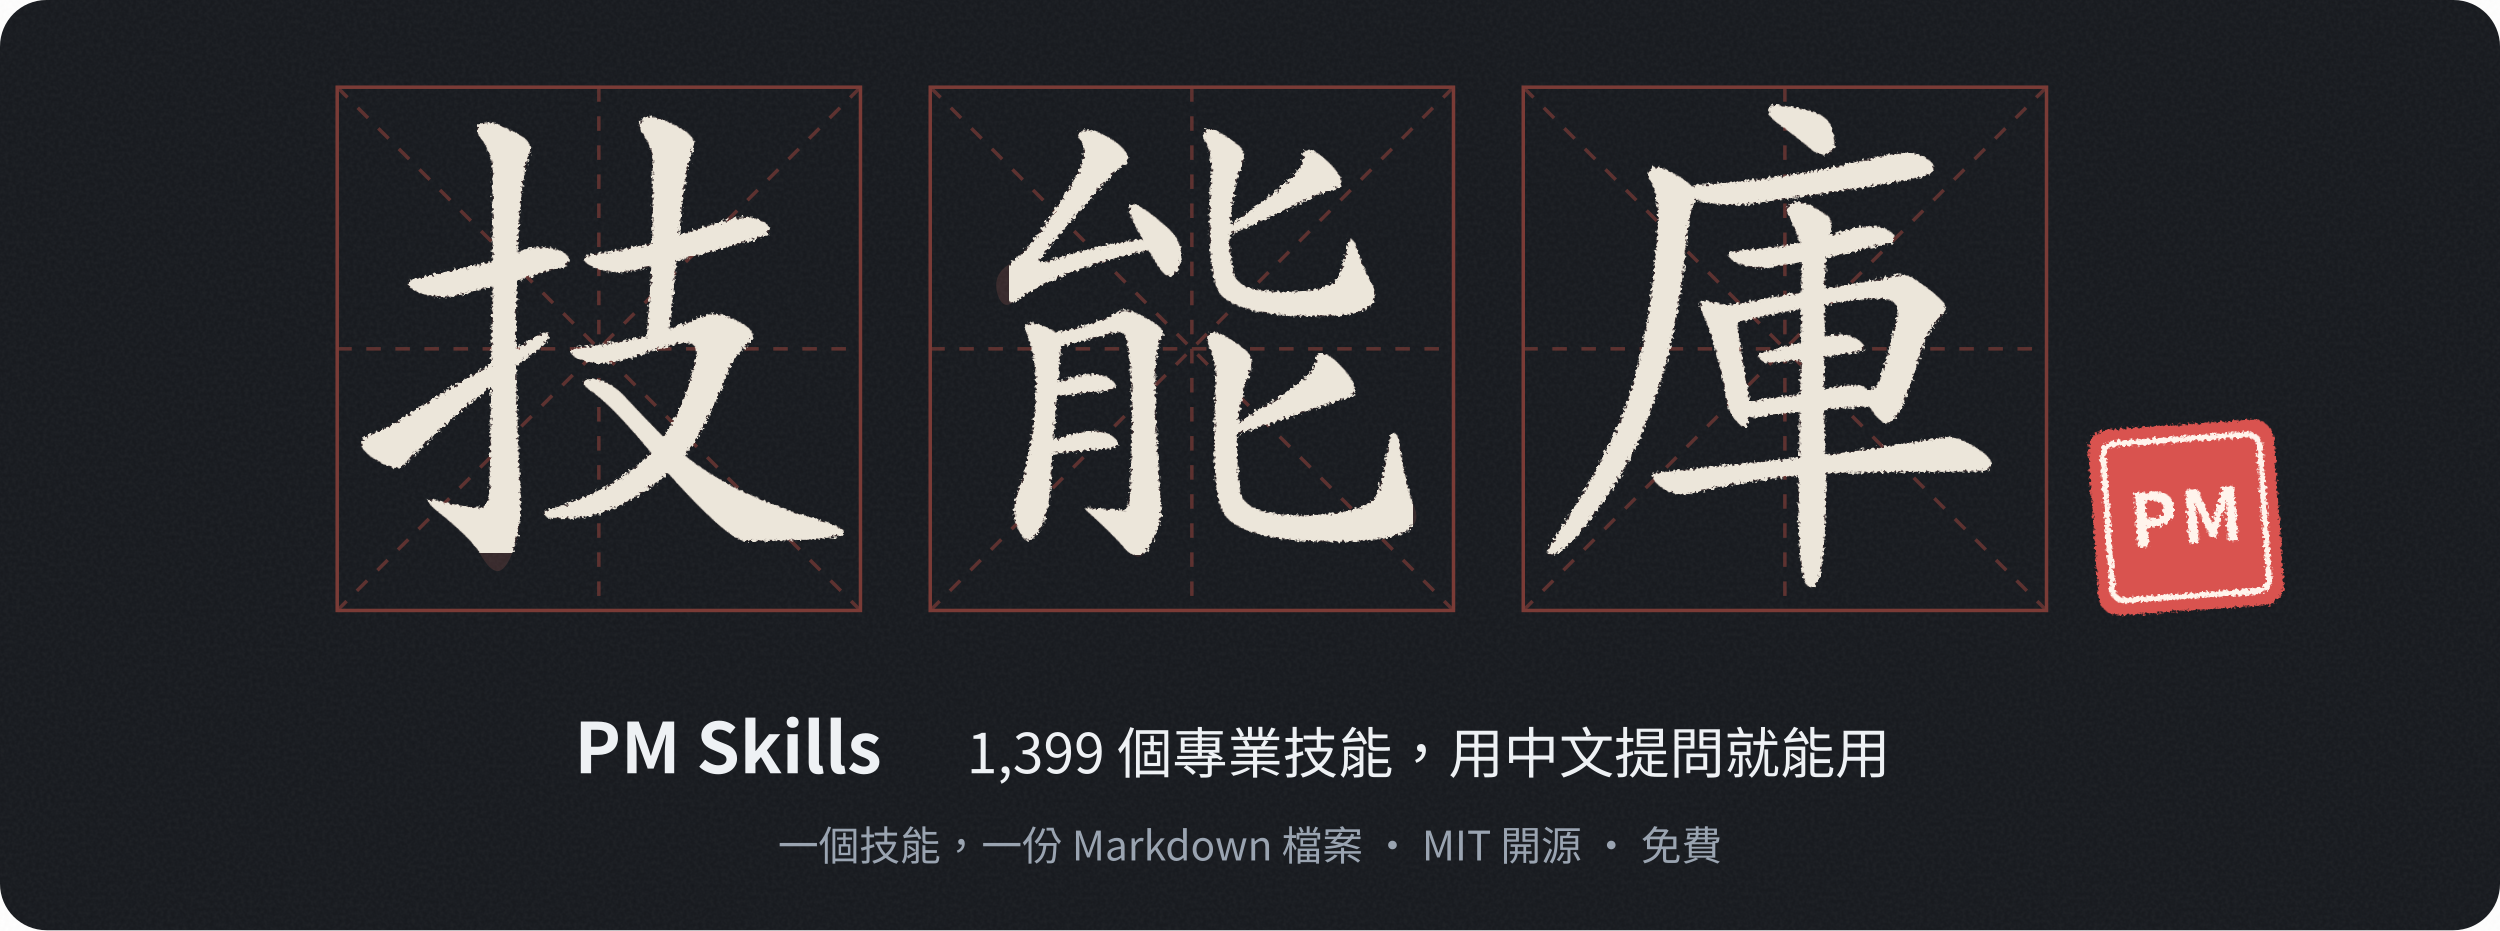
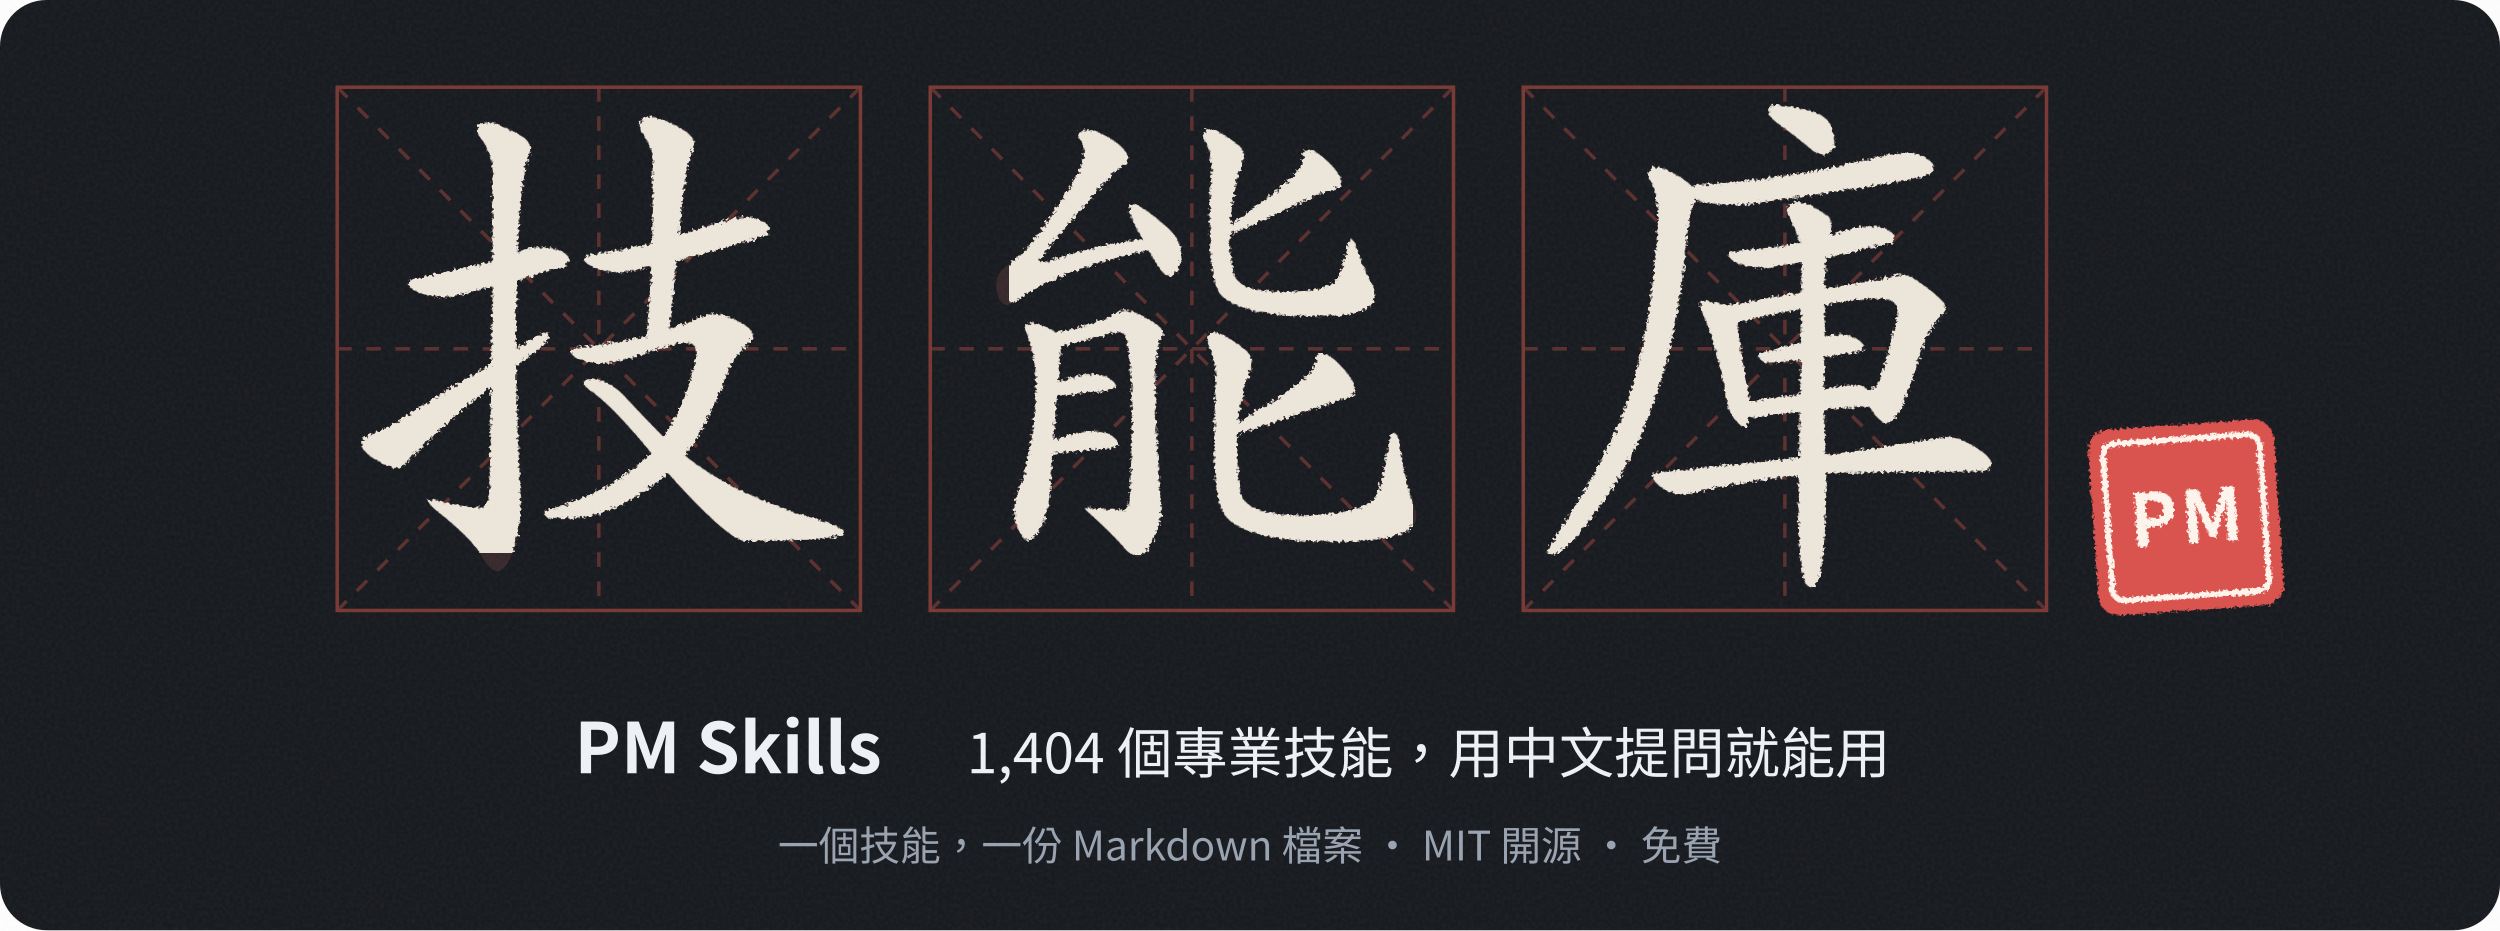
- <svg xmlns="http://www.w3.org/2000/svg" width="860" height="320" viewBox="0 0 860 320" role="img" aria-label="書法動畫：「技能庫」三個字一筆一畫寫出來，最後蓋上 PM 印章。PM Skills，1,399 個專業技能，用中文提問就能用">
+ <svg xmlns="http://www.w3.org/2000/svg" width="860" height="320" viewBox="0 0 860 320" role="img" aria-label="書法動畫：「技能庫」三個字一筆一畫寫出來，最後蓋上 PM 印章。PM Skills，1,404 個專業技能，用中文提問就能用">
  <style>
text{font-family:"PingFang TC","Noto Sans CJK TC","Microsoft JhengHei",sans-serif}
@keyframes k0{0%,2.86%{stroke-dashoffset:302;opacity:0}2.93%{opacity:1}4.00%,91.43%{stroke-dashoffset:0;opacity:1}96.43%,100%{stroke-dashoffset:0;opacity:0}}.k0{animation:k0 14s infinite;stroke-dasharray:298 898;stroke-dashoffset:0}
@keyframes k1{0%,4.43%{stroke-dashoffset:946;opacity:0}4.50%{opacity:1}7.23%,91.43%{stroke-dashoffset:0;opacity:1}96.43%,100%{stroke-dashoffset:0;opacity:0}}.k1{animation:k1 14s infinite;stroke-dasharray:942 1542;stroke-dashoffset:0}
@keyframes k2{0%,7.66%{stroke-dashoffset:420;opacity:0}7.73%{opacity:1}8.90%,91.43%{stroke-dashoffset:0;opacity:1}96.43%,100%{stroke-dashoffset:0;opacity:0}}.k2{animation:k2 14s infinite;stroke-dasharray:416 1016;stroke-dashoffset:0}
@keyframes k3{0%,9.33%{stroke-dashoffset:349;opacity:0}9.40%{opacity:1}10.47%,91.43%{stroke-dashoffset:0;opacity:1}96.43%,100%{stroke-dashoffset:0;opacity:0}}.k3{animation:k3 14s infinite;stroke-dasharray:345 945;stroke-dashoffset:0}
@keyframes k4{0%,10.90%{stroke-dashoffset:436;opacity:0}10.97%{opacity:1}12.18%,91.43%{stroke-dashoffset:0;opacity:1}96.43%,100%{stroke-dashoffset:0;opacity:0}}.k4{animation:k4 14s infinite;stroke-dasharray:432 1032;stroke-dashoffset:0}
@keyframes k5{0%,12.61%{stroke-dashoffset:806;opacity:0}12.68%{opacity:1}15.00%,91.43%{stroke-dashoffset:0;opacity:1}96.43%,100%{stroke-dashoffset:0;opacity:0}}.k5{animation:k5 14s infinite;stroke-dasharray:802 1402;stroke-dashoffset:0}
@keyframes k6{0%,15.43%{stroke-dashoffset:606;opacity:0}15.50%{opacity:1}17.22%,91.43%{stroke-dashoffset:0;opacity:1}96.43%,100%{stroke-dashoffset:0;opacity:0}}.k6{animation:k6 14s infinite;stroke-dasharray:602 1202;stroke-dashoffset:0}
@keyframes k7{0%,19.43%{stroke-dashoffset:570;opacity:0}19.51%{opacity:1}21.12%,91.43%{stroke-dashoffset:0;opacity:1}96.43%,100%{stroke-dashoffset:0;opacity:0}}.k7{animation:k7 14s infinite;stroke-dasharray:566 1166;stroke-dashoffset:0}
@keyframes k8{0%,21.55%{stroke-dashoffset:143;opacity:0}21.62%{opacity:1}22.69%,91.43%{stroke-dashoffset:0;opacity:1}96.43%,100%{stroke-dashoffset:0;opacity:0}}.k8{animation:k8 14s infinite;stroke-dasharray:139 739;stroke-dashoffset:0}
@keyframes k9{0%,23.12%{stroke-dashoffset:422;opacity:0}23.19%{opacity:1}24.36%,91.43%{stroke-dashoffset:0;opacity:1}96.43%,100%{stroke-dashoffset:0;opacity:0}}.k9{animation:k9 14s infinite;stroke-dasharray:418 1018;stroke-dashoffset:0}
@keyframes k10{0%,24.79%{stroke-dashoffset:658;opacity:0}24.86%{opacity:1}26.74%,91.43%{stroke-dashoffset:0;opacity:1}96.43%,100%{stroke-dashoffset:0;opacity:0}}.k10{animation:k10 14s infinite;stroke-dasharray:654 1254;stroke-dashoffset:0}
@keyframes k11{0%,27.17%{stroke-dashoffset:109;opacity:0}27.24%{opacity:1}28.31%,91.43%{stroke-dashoffset:0;opacity:1}96.43%,100%{stroke-dashoffset:0;opacity:0}}.k11{animation:k11 14s infinite;stroke-dasharray:105 705;stroke-dashoffset:0}
@keyframes k12{0%,28.74%{stroke-dashoffset:122;opacity:0}28.81%{opacity:1}29.88%,91.43%{stroke-dashoffset:0;opacity:1}96.43%,100%{stroke-dashoffset:0;opacity:0}}.k12{animation:k12 14s infinite;stroke-dasharray:118 718;stroke-dashoffset:0}
@keyframes k13{0%,30.31%{stroke-dashoffset:250;opacity:0}30.38%{opacity:1}31.45%,91.43%{stroke-dashoffset:0;opacity:1}96.43%,100%{stroke-dashoffset:0;opacity:0}}.k13{animation:k13 14s infinite;stroke-dasharray:246 846;stroke-dashoffset:0}
@keyframes k14{0%,31.88%{stroke-dashoffset:667;opacity:0}31.95%{opacity:1}33.85%,91.43%{stroke-dashoffset:0;opacity:1}96.43%,100%{stroke-dashoffset:0;opacity:0}}.k14{animation:k14 14s infinite;stroke-dasharray:663 1263;stroke-dashoffset:0}
@keyframes k15{0%,34.28%{stroke-dashoffset:252;opacity:0}34.35%{opacity:1}35.43%,91.43%{stroke-dashoffset:0;opacity:1}96.43%,100%{stroke-dashoffset:0;opacity:0}}.k15{animation:k15 14s infinite;stroke-dasharray:248 848;stroke-dashoffset:0}
@keyframes k16{0%,35.85%{stroke-dashoffset:817;opacity:0}35.93%{opacity:1}38.27%,91.43%{stroke-dashoffset:0;opacity:1}96.43%,100%{stroke-dashoffset:0;opacity:0}}.k16{animation:k16 14s infinite;stroke-dasharray:813 1413;stroke-dashoffset:0}
@keyframes k17{0%,40.49%{stroke-dashoffset:128;opacity:0}40.56%{opacity:1}41.63%,91.43%{stroke-dashoffset:0;opacity:1}96.43%,100%{stroke-dashoffset:0;opacity:0}}.k17{animation:k17 14s infinite;stroke-dasharray:124 724;stroke-dashoffset:0}
@keyframes k18{0%,42.06%{stroke-dashoffset:464;opacity:0}42.13%{opacity:1}43.43%,91.43%{stroke-dashoffset:0;opacity:1}96.43%,100%{stroke-dashoffset:0;opacity:0}}.k18{animation:k18 14s infinite;stroke-dasharray:460 1060;stroke-dashoffset:0}
@keyframes k19{0%,43.86%{stroke-dashoffset:810;opacity:0}43.93%{opacity:1}46.26%,91.43%{stroke-dashoffset:0;opacity:1}96.43%,100%{stroke-dashoffset:0;opacity:0}}.k19{animation:k19 14s infinite;stroke-dasharray:806 1406;stroke-dashoffset:0}
@keyframes k20{0%,46.68%{stroke-dashoffset:315;opacity:0}46.76%{opacity:1}47.83%,91.43%{stroke-dashoffset:0;opacity:1}96.43%,100%{stroke-dashoffset:0;opacity:0}}.k20{animation:k20 14s infinite;stroke-dasharray:311 911;stroke-dashoffset:0}
@keyframes k21{0%,48.26%{stroke-dashoffset:245;opacity:0}48.33%{opacity:1}49.40%,91.43%{stroke-dashoffset:0;opacity:1}96.43%,100%{stroke-dashoffset:0;opacity:0}}.k21{animation:k21 14s infinite;stroke-dasharray:241 841;stroke-dashoffset:0}
@keyframes k22{0%,49.83%{stroke-dashoffset:621;opacity:0}49.90%{opacity:1}51.66%,91.43%{stroke-dashoffset:0;opacity:1}96.43%,100%{stroke-dashoffset:0;opacity:0}}.k22{animation:k22 14s infinite;stroke-dasharray:617 1217;stroke-dashoffset:0}
@keyframes k23{0%,52.09%{stroke-dashoffset:194;opacity:0}52.16%{opacity:1}53.24%,91.43%{stroke-dashoffset:0;opacity:1}96.43%,100%{stroke-dashoffset:0;opacity:0}}.k23{animation:k23 14s infinite;stroke-dasharray:190 790;stroke-dashoffset:0}
@keyframes k24{0%,53.66%{stroke-dashoffset:234;opacity:0}53.74%{opacity:1}54.81%,91.43%{stroke-dashoffset:0;opacity:1}96.43%,100%{stroke-dashoffset:0;opacity:0}}.k24{animation:k24 14s infinite;stroke-dasharray:230 830;stroke-dashoffset:0}
@keyframes k25{0%,55.24%{stroke-dashoffset:651;opacity:0}55.31%{opacity:1}57.16%,91.43%{stroke-dashoffset:0;opacity:1}96.43%,100%{stroke-dashoffset:0;opacity:0}}.k25{animation:k25 14s infinite;stroke-dasharray:647 1247;stroke-dashoffset:0}
@keyframes k26{0%,57.59%{stroke-dashoffset:751;opacity:0}57.66%{opacity:1}59.81%,91.43%{stroke-dashoffset:0;opacity:1}96.43%,100%{stroke-dashoffset:0;opacity:0}}.k26{animation:k26 14s infinite;stroke-dasharray:747 1347;stroke-dashoffset:0}
@keyframes seal{0%,63.10%{opacity:0;transform:scale(1.35)}65.60%{opacity:1;transform:scale(.96)}67.03%,91.43%{opacity:1;transform:scale(1)}96.43%,100%{opacity:0;transform:scale(1)}}.seal{animation:seal 14s infinite;transform-box:fill-box;transform-origin:center}
@media (prefers-reduced-motion: reduce){[class]{animation:none!important}}
</style>
  <defs>
    <filter id="brush" x="-5%" y="-5%" width="110%" height="110%">
      <feTurbulence type="fractalNoise" baseFrequency=".9" numOctaves="2" seed="7" result="n" />
      <feDisplacementMap in="SourceGraphic" in2="n" scale="2.2" />
    </filter>
    <filter id="grain">
      <feTurbulence type="fractalNoise" baseFrequency=".75" numOctaves="2" seed="3" />
      <feColorMatrix values="0 0 0 0 .5  0 0 0 0 .45  0 0 0 0 .4  0 0 0 .07 0" />
    </filter>
    <clipPath id="c0">
      <path d="M 352 522 Q 445 549 448 551 Q 457 560 452 568 Q 445 580 414 586 Q 383 590 353 577 L 304 559 Q 163 528 160 526 Q 123 519 150 503 Q 195 479 254 497 Q 276 504 304 510 L 352 522 Z" />
    </clipPath>
    <clipPath id="c1">
      <path d="M 301 315 Q 300 224 298 112 Q 298 87 284 78 Q 280 74 209 87 Q 176 99 179 89 Q 180 82 200 67 Q 263 16 279 -12 Q 298 -46 313 -47 Q 328 -48 342 -13 Q 361 33 359 106 Q 352 230 350 354 L 350 387 Q 349 454 352 522 L 353 577 Q 359 718 374 765 Q 392 795 336 817 Q 302 836 283 829 Q 265 822 281 800 Q 303 772 304 738 Q 305 719 304 559 L 304 510 Q 303 444 301 358 L 301 315 Z" />
    </clipPath>
    <clipPath id="c2">
      <path d="M 301 358 Q 205 303 123 249 Q 87 227 63 220 Q 50 213 47 204 Q 46 194 62 180 Q 83 164 108 156 Q 124 152 135 165 Q 193 228 301 315 L 350 354 Q 365 367 381 378 Q 403 391 412 407 Q 419 422 408 420 Q 395 420 350 387 L 301 358 Z" />
    </clipPath>
    <clipPath id="c3">
      <path d="M 664 560 Q 833 605 840 611 Q 849 620 844 628 Q 837 640 806 646 Q 779 649 669 610 L 616 595 Q 564 583 504 574 Q 467 567 495 551 Q 540 527 604 547 Q 608 548 615 549 L 664 560 Z" />
    </clipPath>
    <clipPath id="c4">
      <path d="M 650 427 Q 657 496 664 560 L 669 610 Q 679 733 698 787 Q 702 797 682 814 Q 646 836 621 841 Q 605 845 596 836 Q 587 829 596 813 Q 618 779 617 755 Q 618 679 616 595 L 615 549 Q 611 485 606 413 C 604 383 647 397 650 427 Z" />
    </clipPath>
    <clipPath id="c5">
      <path d="M 679 180 Q 716 219 765 344 Q 778 375 801 395 Q 822 413 807 427 Q 794 440 759 453 Q 734 462 703 446 Q 678 437 650 427 L 606 413 Q 555 401 479 392 Q 464 391 459 383 Q 455 376 475 367 Q 515 352 568 369 Q 665 400 684 400 Q 709 397 702 371 Q 680 272 638 216 L 614 185 Q 548 113 413 73 Q 397 69 410 59 Q 417 55 462 57 Q 555 64 647 145 L 679 180 Z" />
    </clipPath>
    <clipPath id="c6">
      <path d="M 647 145 Q 761 18 796 12 Q 911 12 957 18 Q 994 22 991 32 Q 988 41 896 67 Q 754 118 682 178 Q 679 179 679 180 L 638 216 Q 604 250 568 289 Q 534 328 501 328 Q 485 329 481 324 Q 480 318 493 308 Q 536 280 614 185 L 647 145 Z" />
    </clipPath>
    <clipPath id="c7">
      <path d="M 415 603 Q 327 591 225 558 Q 209 554 217 566 Q 233 590 282 646 Q 357 733 372 743 Q 381 750 386 757 Q 390 770 371 786 Q 337 813 311 816 Q 298 817 291 811 Q 287 804 295 795 Q 310 774 286 727 Q 208 594 157 555 Q 120 534 132 494 Q 139 473 151 474 Q 157 475 171 484 Q 249 539 400 575 Q 412 578 421 579 Q 422 580 428 580 C 458 585 445 607 415 603 Z" />
    </clipPath>
    <clipPath id="c8">
      <path d="M 428 580 Q 452 535 464 531 Q 473 528 481 537 Q 490 547 491 575 Q 492 596 469 621 Q 412 672 396 671 Q 392 670 389 658 Q 388 652 415 603 L 428 580 Z" />
    </clipPath>
    <clipPath id="c9">
      <path d="M 241 210 Q 244 259 248 296 L 250 322 Q 253 370 256 387 Q 256 391 256 393 C 258 412 258 412 245 420 Q 244 423 240 424 Q 212 439 195 438 Q 182 434 187 423 Q 230 324 181 134 Q 148 64 180 22 Q 186 9 196 14 Q 238 41 238 175 Q 238 179 239 183 L 241 210 Z" />
    </clipPath>
    <clipPath id="c10">
      <path d="M 256 393 Q 262 394 269 397 Q 314 407 359 419 Q 377 423 381 415 Q 402 352 391 105 Q 388 83 382 72 Q 381 72 322 75 Q 303 81 305 72 Q 350 32 376 3 Q 388 -13 402 -18 Q 409 -22 418 -13 Q 454 33 452 81 Q 430 366 450 404 Q 460 420 450 430 Q 431 446 398 460 Q 382 467 368 460 Q 320 433 245 420 C 216 414 227 385 256 393 Z" />
    </clipPath>
    <clipPath id="c11">
      <path d="M 248 296 Q 249 296 254 296 Q 308 303 348 306 Q 369 310 361 321 Q 351 334 329 338 Q 298 342 250 322 C 222 311 218 296 248 296 Z" />
    </clipPath>
    <clipPath id="c12">
      <path d="M 239 183 Q 240 183 245 183 Q 306 190 351 193 Q 373 197 365 209 Q 355 222 331 227 Q 307 231 241 210 C 212 201 209 183 239 183 Z" />
    </clipPath>
    <clipPath id="c13">
      <path d="M 586 611 Q 622 626 744 683 Q 765 693 788 699 Q 810 705 803 723 Q 794 741 773 759 Q 754 777 741 776 Q 728 777 730 764 Q 730 733 658 682 Q 624 657 587 630 C 563 612 558 599 586 611 Z" />
    </clipPath>
    <clipPath id="c14">
      <path d="M 867 511 Q 851 536 835 584 Q 832 597 825 602 Q 818 606 816 587 Q 803 532 794 521 Q 776 500 685 499 Q 637 502 617 510 Q 599 520 596 532 Q 587 556 586 611 L 587 630 Q 593 708 609 744 Q 621 771 603 787 Q 558 821 544 818 Q 531 814 537 797 Q 555 763 549 713 Q 540 530 568 495 Q 583 474 642 461 Q 687 452 759 452 Q 825 452 851 465 Q 879 481 867 511 Z" />
    </clipPath>
    <clipPath id="c15">
      <path d="M 600 221 Q 705 255 812 291 Q 836 295 830 315 Q 823 336 801 357 Q 782 378 768 378 Q 755 381 755 366 Q 752 336 672 286 Q 638 267 603 243 C 578 226 571 212 600 221 Z" />
    </clipPath>
    <clipPath id="c16">
      <path d="M 948 77 Q 930 123 919 201 Q 918 217 910 222 Q 901 226 898 207 Q 882 110 868 94 Q 837 64 726 62 Q 663 63 637 75 Q 613 87 608 103 Q 601 125 600 221 L 603 243 Q 609 307 624 338 Q 637 368 618 385 Q 569 424 552 420 Q 537 414 544 397 Q 563 360 558 304 Q 549 99 575 65 Q 596 32 673 19 Q 728 9 818 11 Q 897 14 930 30 Q 960 46 948 77 Z" />
    </clipPath>
    <clipPath id="c17">
      <path d="M 515 817 Q 539 799 564 778 Q 579 766 594 769 Q 604 770 609 784 Q 612 800 600 828 Q 588 855 506 864 Q 490 867 484 863 Q 480 859 482 846 Q 486 836 515 817 Z" />
    </clipPath>
    <clipPath id="c18">
      <path d="M 337 680 Q 386 665 446 672 Q 776 717 797 731 Q 807 738 802 748 Q 796 761 767 770 Q 736 777 630 748 Q 467 715 340 709 Q 334 709 330 706 C 301 699 308 688 337 680 Z" />
    </clipPath>
    <clipPath id="c19">
      <path d="M 330 706 Q 314 722 286 735 Q 267 747 253 742 Q 240 735 247 720 Q 269 689 262 606 Q 261 597 260 586 Q 245 393 194 258 Q 152 155 56 8 Q 50 1 48 -5 Q 45 -17 56 -15 Q 95 -9 191 141 Q 203 163 215 186 Q 293 345 315 557 Q 324 657 337 680 C 342 696 342 696 330 706 Z" />
    </clipPath>
    <clipPath id="c20">
      <path d="M 593 566 Q 720 596 722 596 Q 729 603 726 610 Q 720 620 696 627 Q 669 633 600 610 L 542 595 Q 484 585 420 580 Q 389 576 411 560 Q 450 539 497 550 Q 519 554 545 558 L 593 566 Z" />
    </clipPath>
    <clipPath id="c21">
      <path d="M 396 473 Q 386 477 364 481 Q 352 484 349 479 Q 342 473 351 457 Q 379 396 396 297 Q 399 267 416 248 Q 434 226 439 241 Q 440 248 442 255 L 442 285 Q 441 295 440 306 Q 422 406 419 439 Q 418 440 420 440 C 421 465 421 465 396 473 Z" />
    </clipPath>
    <clipPath id="c22">
      <path d="M 677 275 Q 690 253 704 245 Q 714 236 732 257 Q 747 279 783 396 Q 793 427 819 452 Q 832 465 822 479 Q 806 498 764 526 Q 743 536 728 532 Q 694 522 645 515 Q 620 511 590 506 L 544 498 Q 525 497 506 492 Q 445 480 396 473 C 366 469 391 433 420 440 Q 469 453 544 466 L 590 474 Q 702 495 724 480 Q 737 470 732 452 Q 705 340 695 322 Q 689 310 673 307 C 659 300 660 300 677 275 Z" />
    </clipPath>
    <clipPath id="c23">
      <path d="M 589 372 Q 622 378 651 381 Q 673 385 665 397 Q 655 410 631 415 Q 615 418 590 412 L 544 400 Q 502 390 467 380 Q 451 377 470 362 Q 476 359 543 366 L 589 372 Z" />
    </clipPath>
    <clipPath id="c24">
      <path d="M 589 269 Q 628 273 677 275 C 706 276 695 286 673 307 Q 672 310 668 312 Q 647 324 589 308 L 542 299 Q 487 292 442 285 C 412 280 412 260 442 255 Q 452 252 464 255 Q 494 261 541 265 L 589 269 Z" />
    </clipPath>
    <clipPath id="c25">
      <path d="M 593 144 Q 636 147 889 148 Q 908 148 914 156 Q 920 168 904 182 Q 853 222 814 214 Q 730 199 591 180 L 540 175 Q 413 162 265 146 Q 244 145 259 127 Q 272 112 291 107 Q 312 101 328 105 Q 424 129 533 139 Q 534 140 539 139 L 593 144 Z" />
    </clipPath>
    <clipPath id="c26">
      <path d="M 539 139 Q 536 -47 554 -73 Q 560 -80 567 -78 Q 583 -68 587 -13 Q 594 66 593 144 L 591 180 Q 590 213 589 269 L 589 308 Q 589 338 589 372 L 590 412 Q 590 442 590 474 L 590 506 Q 590 536 593 566 L 600 610 Q 601 617 603 625 Q 606 643 592 651 Q 561 672 547 674 Q 535 678 520 670 Q 511 663 519 652 Q 540 601 542 595 L 545 558 Q 545 530 544 498 L 544 466 Q 544 435 544 400 L 543 366 Q 542 335 542 299 L 541 265 Q 540 223 540 175 L 539 139 Z" />
    </clipPath>
  </defs>
  <rect width="860" height="320" rx="16" fill="#15181d" />
  <rect width="860" height="320" rx="16" filter="url(#grain)" />
  <g stroke="#7a3b36" fill="none" stroke-width="1.2">
    <rect x="116" y="30" width="180" height="180" />
    <path d="M116 120h180M206 30v180M116 30l180 180M296 30l-180 180" stroke-dasharray="5 5" opacity=".7" />
  </g>
  <g transform="matrix(0.17578 0 0 -0.17578 116 188.20)" fill="#e07a6c" opacity=".16">
    <path d="M 352 522 Q 445 549 448 551 Q 457 560 452 568 Q 445 580 414 586 Q 383 590 353 577 L 304 559 Q 163 528 160 526 Q 123 519 150 503 Q 195 479 254 497 Q 276 504 304 510 L 352 522 Z" />
    <path d="M 301 315 Q 300 224 298 112 Q 298 87 284 78 Q 280 74 209 87 Q 176 99 179 89 Q 180 82 200 67 Q 263 16 279 -12 Q 298 -46 313 -47 Q 328 -48 342 -13 Q 361 33 359 106 Q 352 230 350 354 L 350 387 Q 349 454 352 522 L 353 577 Q 359 718 374 765 Q 392 795 336 817 Q 302 836 283 829 Q 265 822 281 800 Q 303 772 304 738 Q 305 719 304 559 L 304 510 Q 303 444 301 358 L 301 315 Z" />
    <path d="M 301 358 Q 205 303 123 249 Q 87 227 63 220 Q 50 213 47 204 Q 46 194 62 180 Q 83 164 108 156 Q 124 152 135 165 Q 193 228 301 315 L 350 354 Q 365 367 381 378 Q 403 391 412 407 Q 419 422 408 420 Q 395 420 350 387 L 301 358 Z" />
    <path d="M 664 560 Q 833 605 840 611 Q 849 620 844 628 Q 837 640 806 646 Q 779 649 669 610 L 616 595 Q 564 583 504 574 Q 467 567 495 551 Q 540 527 604 547 Q 608 548 615 549 L 664 560 Z" />
    <path d="M 650 427 Q 657 496 664 560 L 669 610 Q 679 733 698 787 Q 702 797 682 814 Q 646 836 621 841 Q 605 845 596 836 Q 587 829 596 813 Q 618 779 617 755 Q 618 679 616 595 L 615 549 Q 611 485 606 413 C 604 383 647 397 650 427 Z" />
    <path d="M 679 180 Q 716 219 765 344 Q 778 375 801 395 Q 822 413 807 427 Q 794 440 759 453 Q 734 462 703 446 Q 678 437 650 427 L 606 413 Q 555 401 479 392 Q 464 391 459 383 Q 455 376 475 367 Q 515 352 568 369 Q 665 400 684 400 Q 709 397 702 371 Q 680 272 638 216 L 614 185 Q 548 113 413 73 Q 397 69 410 59 Q 417 55 462 57 Q 555 64 647 145 L 679 180 Z" />
    <path d="M 647 145 Q 761 18 796 12 Q 911 12 957 18 Q 994 22 991 32 Q 988 41 896 67 Q 754 118 682 178 Q 679 179 679 180 L 638 216 Q 604 250 568 289 Q 534 328 501 328 Q 485 329 481 324 Q 480 318 493 308 Q 536 280 614 185 L 647 145 Z" />
  </g>
  <g filter="url(#brush)">
    <g transform="matrix(0.17578 0 0 -0.17578 116 188.20)" fill="none" stroke="#ece6da" stroke-width="140" stroke-linecap="round" stroke-linejoin="round">
      <path class="k0" clip-path="url(#c0)" d="M152 516L188 511L240 518L393 561L443 560" />
      <path class="k1" clip-path="url(#c1)" d="M289 814L306 806L337 771L325 415L328 97L322 66L305 34L237 61L198 80L196 87L185 87" />
      <path class="k2" clip-path="url(#c2)" d="M60 202L111 197L227 287L406 412" />
      <path class="k3" clip-path="url(#c3)" d="M496 564L533 558L573 563L797 622L833 622" />
      <path class="k4" clip-path="url(#c4)" d="M608 825L654 783L630 443L612 421" />
      <path class="k5" clip-path="url(#c5)" d="M467 381L511 377L555 383L691 420L724 418L747 406L718 308L691 247L634 168L598 136L532 96L452 69L415 65" />
      <path class="k6" clip-path="url(#c6)" d="M486 322L516 310L550 285L673 151L778 70L826 51L986 30" />
    </g>
  </g>
  <g stroke="#7a3b36" fill="none" stroke-width="1.2">
    <rect x="320" y="30" width="180" height="180" />
    <path d="M320 120h180M410 30v180M320 30l180 180M500 30l-180 180" stroke-dasharray="5 5" opacity=".7" />
  </g>
  <g transform="matrix(0.17578 0 0 -0.17578 320 188.20)" fill="#e07a6c" opacity=".16">
    <path d="M 415 603 Q 327 591 225 558 Q 209 554 217 566 Q 233 590 282 646 Q 357 733 372 743 Q 381 750 386 757 Q 390 770 371 786 Q 337 813 311 816 Q 298 817 291 811 Q 287 804 295 795 Q 310 774 286 727 Q 208 594 157 555 Q 120 534 132 494 Q 139 473 151 474 Q 157 475 171 484 Q 249 539 400 575 Q 412 578 421 579 Q 422 580 428 580 C 458 585 445 607 415 603 Z" />
    <path d="M 428 580 Q 452 535 464 531 Q 473 528 481 537 Q 490 547 491 575 Q 492 596 469 621 Q 412 672 396 671 Q 392 670 389 658 Q 388 652 415 603 L 428 580 Z" />
    <path d="M 241 210 Q 244 259 248 296 L 250 322 Q 253 370 256 387 Q 256 391 256 393 C 258 412 258 412 245 420 Q 244 423 240 424 Q 212 439 195 438 Q 182 434 187 423 Q 230 324 181 134 Q 148 64 180 22 Q 186 9 196 14 Q 238 41 238 175 Q 238 179 239 183 L 241 210 Z" />
    <path d="M 256 393 Q 262 394 269 397 Q 314 407 359 419 Q 377 423 381 415 Q 402 352 391 105 Q 388 83 382 72 Q 381 72 322 75 Q 303 81 305 72 Q 350 32 376 3 Q 388 -13 402 -18 Q 409 -22 418 -13 Q 454 33 452 81 Q 430 366 450 404 Q 460 420 450 430 Q 431 446 398 460 Q 382 467 368 460 Q 320 433 245 420 C 216 414 227 385 256 393 Z" />
    <path d="M 248 296 Q 249 296 254 296 Q 308 303 348 306 Q 369 310 361 321 Q 351 334 329 338 Q 298 342 250 322 C 222 311 218 296 248 296 Z" />
    <path d="M 239 183 Q 240 183 245 183 Q 306 190 351 193 Q 373 197 365 209 Q 355 222 331 227 Q 307 231 241 210 C 212 201 209 183 239 183 Z" />
    <path d="M 586 611 Q 622 626 744 683 Q 765 693 788 699 Q 810 705 803 723 Q 794 741 773 759 Q 754 777 741 776 Q 728 777 730 764 Q 730 733 658 682 Q 624 657 587 630 C 563 612 558 599 586 611 Z" />
    <path d="M 867 511 Q 851 536 835 584 Q 832 597 825 602 Q 818 606 816 587 Q 803 532 794 521 Q 776 500 685 499 Q 637 502 617 510 Q 599 520 596 532 Q 587 556 586 611 L 587 630 Q 593 708 609 744 Q 621 771 603 787 Q 558 821 544 818 Q 531 814 537 797 Q 555 763 549 713 Q 540 530 568 495 Q 583 474 642 461 Q 687 452 759 452 Q 825 452 851 465 Q 879 481 867 511 Z" />
    <path d="M 600 221 Q 705 255 812 291 Q 836 295 830 315 Q 823 336 801 357 Q 782 378 768 378 Q 755 381 755 366 Q 752 336 672 286 Q 638 267 603 243 C 578 226 571 212 600 221 Z" />
    <path d="M 948 77 Q 930 123 919 201 Q 918 217 910 222 Q 901 226 898 207 Q 882 110 868 94 Q 837 64 726 62 Q 663 63 637 75 Q 613 87 608 103 Q 601 125 600 221 L 603 243 Q 609 307 624 338 Q 637 368 618 385 Q 569 424 552 420 Q 537 414 544 397 Q 563 360 558 304 Q 549 99 575 65 Q 596 32 673 19 Q 728 9 818 11 Q 897 14 930 30 Q 960 46 948 77 Z" />
  </g>
  <g filter="url(#brush)">
    <g transform="matrix(0.17578 0 0 -0.17578 320 188.20)" fill="none" stroke="#ece6da" stroke-width="140" stroke-linecap="round" stroke-linejoin="round">
      <path class="k7" clip-path="url(#c7)" d="M299 806L320 792L337 762L276 668L205 579L193 539L225 537L312 568L396 588L424 585" />
      <path class="k8" clip-path="url(#c8)" d="M398 662L452 597L468 545" />
      <path class="k9" clip-path="url(#c9)" d="M196 428L223 402L229 332L215 164L191 24" />
      <path class="k10" clip-path="url(#c10)" d="M254 416L264 410L380 441L396 435L417 412L421 92L414 55L401 36L314 70" />
      <path class="k11" clip-path="url(#c11)" d="M251 302L264 312L303 320L352 316" />
      <path class="k12" clip-path="url(#c12)" d="M242 190L256 201L292 207L330 209L355 203" />
      <path class="k13" clip-path="url(#c13)" d="M738 767L752 746L754 725L685 676L598 628L588 616" />
      <path class="k14" clip-path="url(#c14)" d="M547 806L581 761L570 699L565 611L573 537L591 502L621 486L689 476L750 477L803 486L828 499L824 595" />
      <path class="k15" clip-path="url(#c15)" d="M764 369L773 356L777 321L720 287L612 236L607 226" />
      <path class="k16" clip-path="url(#c16)" d="M556 406L593 357L579 264L579 143L593 80L620 58L667 42L760 37L843 44L895 62L905 73L908 214" />
    </g>
  </g>
  <g stroke="#7a3b36" fill="none" stroke-width="1.2">
    <rect x="524" y="30" width="180" height="180" />
    <path d="M524 120h180M614 30v180M524 30l180 180M704 30l-180 180" stroke-dasharray="5 5" opacity=".7" />
  </g>
  <g transform="matrix(0.17578 0 0 -0.17578 524 188.20)" fill="#e07a6c" opacity=".16">
    <path d="M 515 817 Q 539 799 564 778 Q 579 766 594 769 Q 604 770 609 784 Q 612 800 600 828 Q 588 855 506 864 Q 490 867 484 863 Q 480 859 482 846 Q 486 836 515 817 Z" />
    <path d="M 337 680 Q 386 665 446 672 Q 776 717 797 731 Q 807 738 802 748 Q 796 761 767 770 Q 736 777 630 748 Q 467 715 340 709 Q 334 709 330 706 C 301 699 308 688 337 680 Z" />
    <path d="M 330 706 Q 314 722 286 735 Q 267 747 253 742 Q 240 735 247 720 Q 269 689 262 606 Q 261 597 260 586 Q 245 393 194 258 Q 152 155 56 8 Q 50 1 48 -5 Q 45 -17 56 -15 Q 95 -9 191 141 Q 203 163 215 186 Q 293 345 315 557 Q 324 657 337 680 C 342 696 342 696 330 706 Z" />
    <path d="M 593 566 Q 720 596 722 596 Q 729 603 726 610 Q 720 620 696 627 Q 669 633 600 610 L 542 595 Q 484 585 420 580 Q 389 576 411 560 Q 450 539 497 550 Q 519 554 545 558 L 593 566 Z" />
    <path d="M 396 473 Q 386 477 364 481 Q 352 484 349 479 Q 342 473 351 457 Q 379 396 396 297 Q 399 267 416 248 Q 434 226 439 241 Q 440 248 442 255 L 442 285 Q 441 295 440 306 Q 422 406 419 439 Q 418 440 420 440 C 421 465 421 465 396 473 Z" />
    <path d="M 677 275 Q 690 253 704 245 Q 714 236 732 257 Q 747 279 783 396 Q 793 427 819 452 Q 832 465 822 479 Q 806 498 764 526 Q 743 536 728 532 Q 694 522 645 515 Q 620 511 590 506 L 544 498 Q 525 497 506 492 Q 445 480 396 473 C 366 469 391 433 420 440 Q 469 453 544 466 L 590 474 Q 702 495 724 480 Q 737 470 732 452 Q 705 340 695 322 Q 689 310 673 307 C 659 300 660 300 677 275 Z" />
    <path d="M 589 372 Q 622 378 651 381 Q 673 385 665 397 Q 655 410 631 415 Q 615 418 590 412 L 544 400 Q 502 390 467 380 Q 451 377 470 362 Q 476 359 543 366 L 589 372 Z" />
    <path d="M 589 269 Q 628 273 677 275 C 706 276 695 286 673 307 Q 672 310 668 312 Q 647 324 589 308 L 542 299 Q 487 292 442 285 C 412 280 412 260 442 255 Q 452 252 464 255 Q 494 261 541 265 L 589 269 Z" />
    <path d="M 593 144 Q 636 147 889 148 Q 908 148 914 156 Q 920 168 904 182 Q 853 222 814 214 Q 730 199 591 180 L 540 175 Q 413 162 265 146 Q 244 145 259 127 Q 272 112 291 107 Q 312 101 328 105 Q 424 129 533 139 Q 534 140 539 139 L 593 144 Z" />
    <path d="M 539 139 Q 536 -47 554 -73 Q 560 -80 567 -78 Q 583 -68 587 -13 Q 594 66 593 144 L 591 180 Q 590 213 589 269 L 589 308 Q 589 338 589 372 L 590 412 Q 590 442 590 474 L 590 506 Q 590 536 593 566 L 600 610 Q 601 617 603 625 Q 606 643 592 651 Q 561 672 547 674 Q 535 678 520 670 Q 511 663 519 652 Q 540 601 542 595 L 545 558 Q 545 530 544 498 L 544 466 Q 544 435 544 400 L 543 366 Q 542 335 542 299 L 541 265 Q 540 223 540 175 L 539 139 Z" />
  </g>
  <g filter="url(#brush)">
    <g transform="matrix(0.17578 0 0 -0.17578 524 188.20)" fill="none" stroke="#ece6da" stroke-width="140" stroke-linecap="round" stroke-linejoin="round">
      <path class="k17" clip-path="url(#c17)" d="M490 857L567 817L590 788" />
      <path class="k18" clip-path="url(#c18)" d="M337 701L361 692L457 694L745 745L791 742" />
      <path class="k19" clip-path="url(#c19)" d="M259 729L289 699L298 680L280 502L254 365L224 267L191 191L117 66L57 -6" />
      <path class="k20" clip-path="url(#c20)" d="M413 571L473 565L602 587L673 607L719 604" />
      <path class="k21" clip-path="url(#c21)" d="M358 471L377 455L392 431L428 247" />
      <path class="k22" clip-path="url(#c22)" d="M404 470L427 460L686 505L747 501L775 466L733 335L710 287L682 303" />
      <path class="k23" clip-path="url(#c23)" d="M468 371L530 378L601 395L634 397L655 391" />
      <path class="k24" clip-path="url(#c24)" d="M448 263L492 277L637 295L649 295L669 279" />
      <path class="k25" clip-path="url(#c25)" d="M262 136L312 127L462 150L814 181L866 176L903 163" />
      <path class="k26" clip-path="url(#c26)" d="M527 661L561 633L570 607L563 -68" />
    </g>
  </g>
  <g transform="rotate(-4 752 178)">
    <g class="seal" filter="url(#brush)">
      <rect x="720" y="146" width="64" height="64" rx="7" fill="#d9534f" />
      <rect x="725" y="151" width="54" height="54" rx="4" fill="none" stroke="#fff4ec" stroke-width="2" />
      <text x="752" y="187" text-anchor="middle" font-size="25" font-weight="700" font-family="&quot;Songti SC&quot;,&quot;STSong&quot;,&quot;Noto Serif CJK SC&quot;,serif" fill="#fff4ec" letter-spacing="1">PM</text>
    </g>
  </g>
  <text x="197.6" y="266" font-size="24" font-weight="700" fill="#eef1f4" font-family="-apple-system,&quot;Segoe UI&quot;,&quot;PingFang TC&quot;,&quot;Noto Sans CJK TC&quot;,&quot;Microsoft JhengHei&quot;,sans-serif">PM Skills</text>
-   <text x="332.56" y="266" font-size="19" fill="#eef1f4">1,399 個專業技能，用中文提問就能用</text>
+   <text x="332.56" y="266" font-size="19" fill="#eef1f4">1,404 個專業技能，用中文提問就能用</text>
  <text x="430" y="296" text-anchor="middle" font-size="14" fill="#9aa4b1">一個技能，一份 Markdown 檔案 · MIT 開源 · 免費</text>
</svg>
